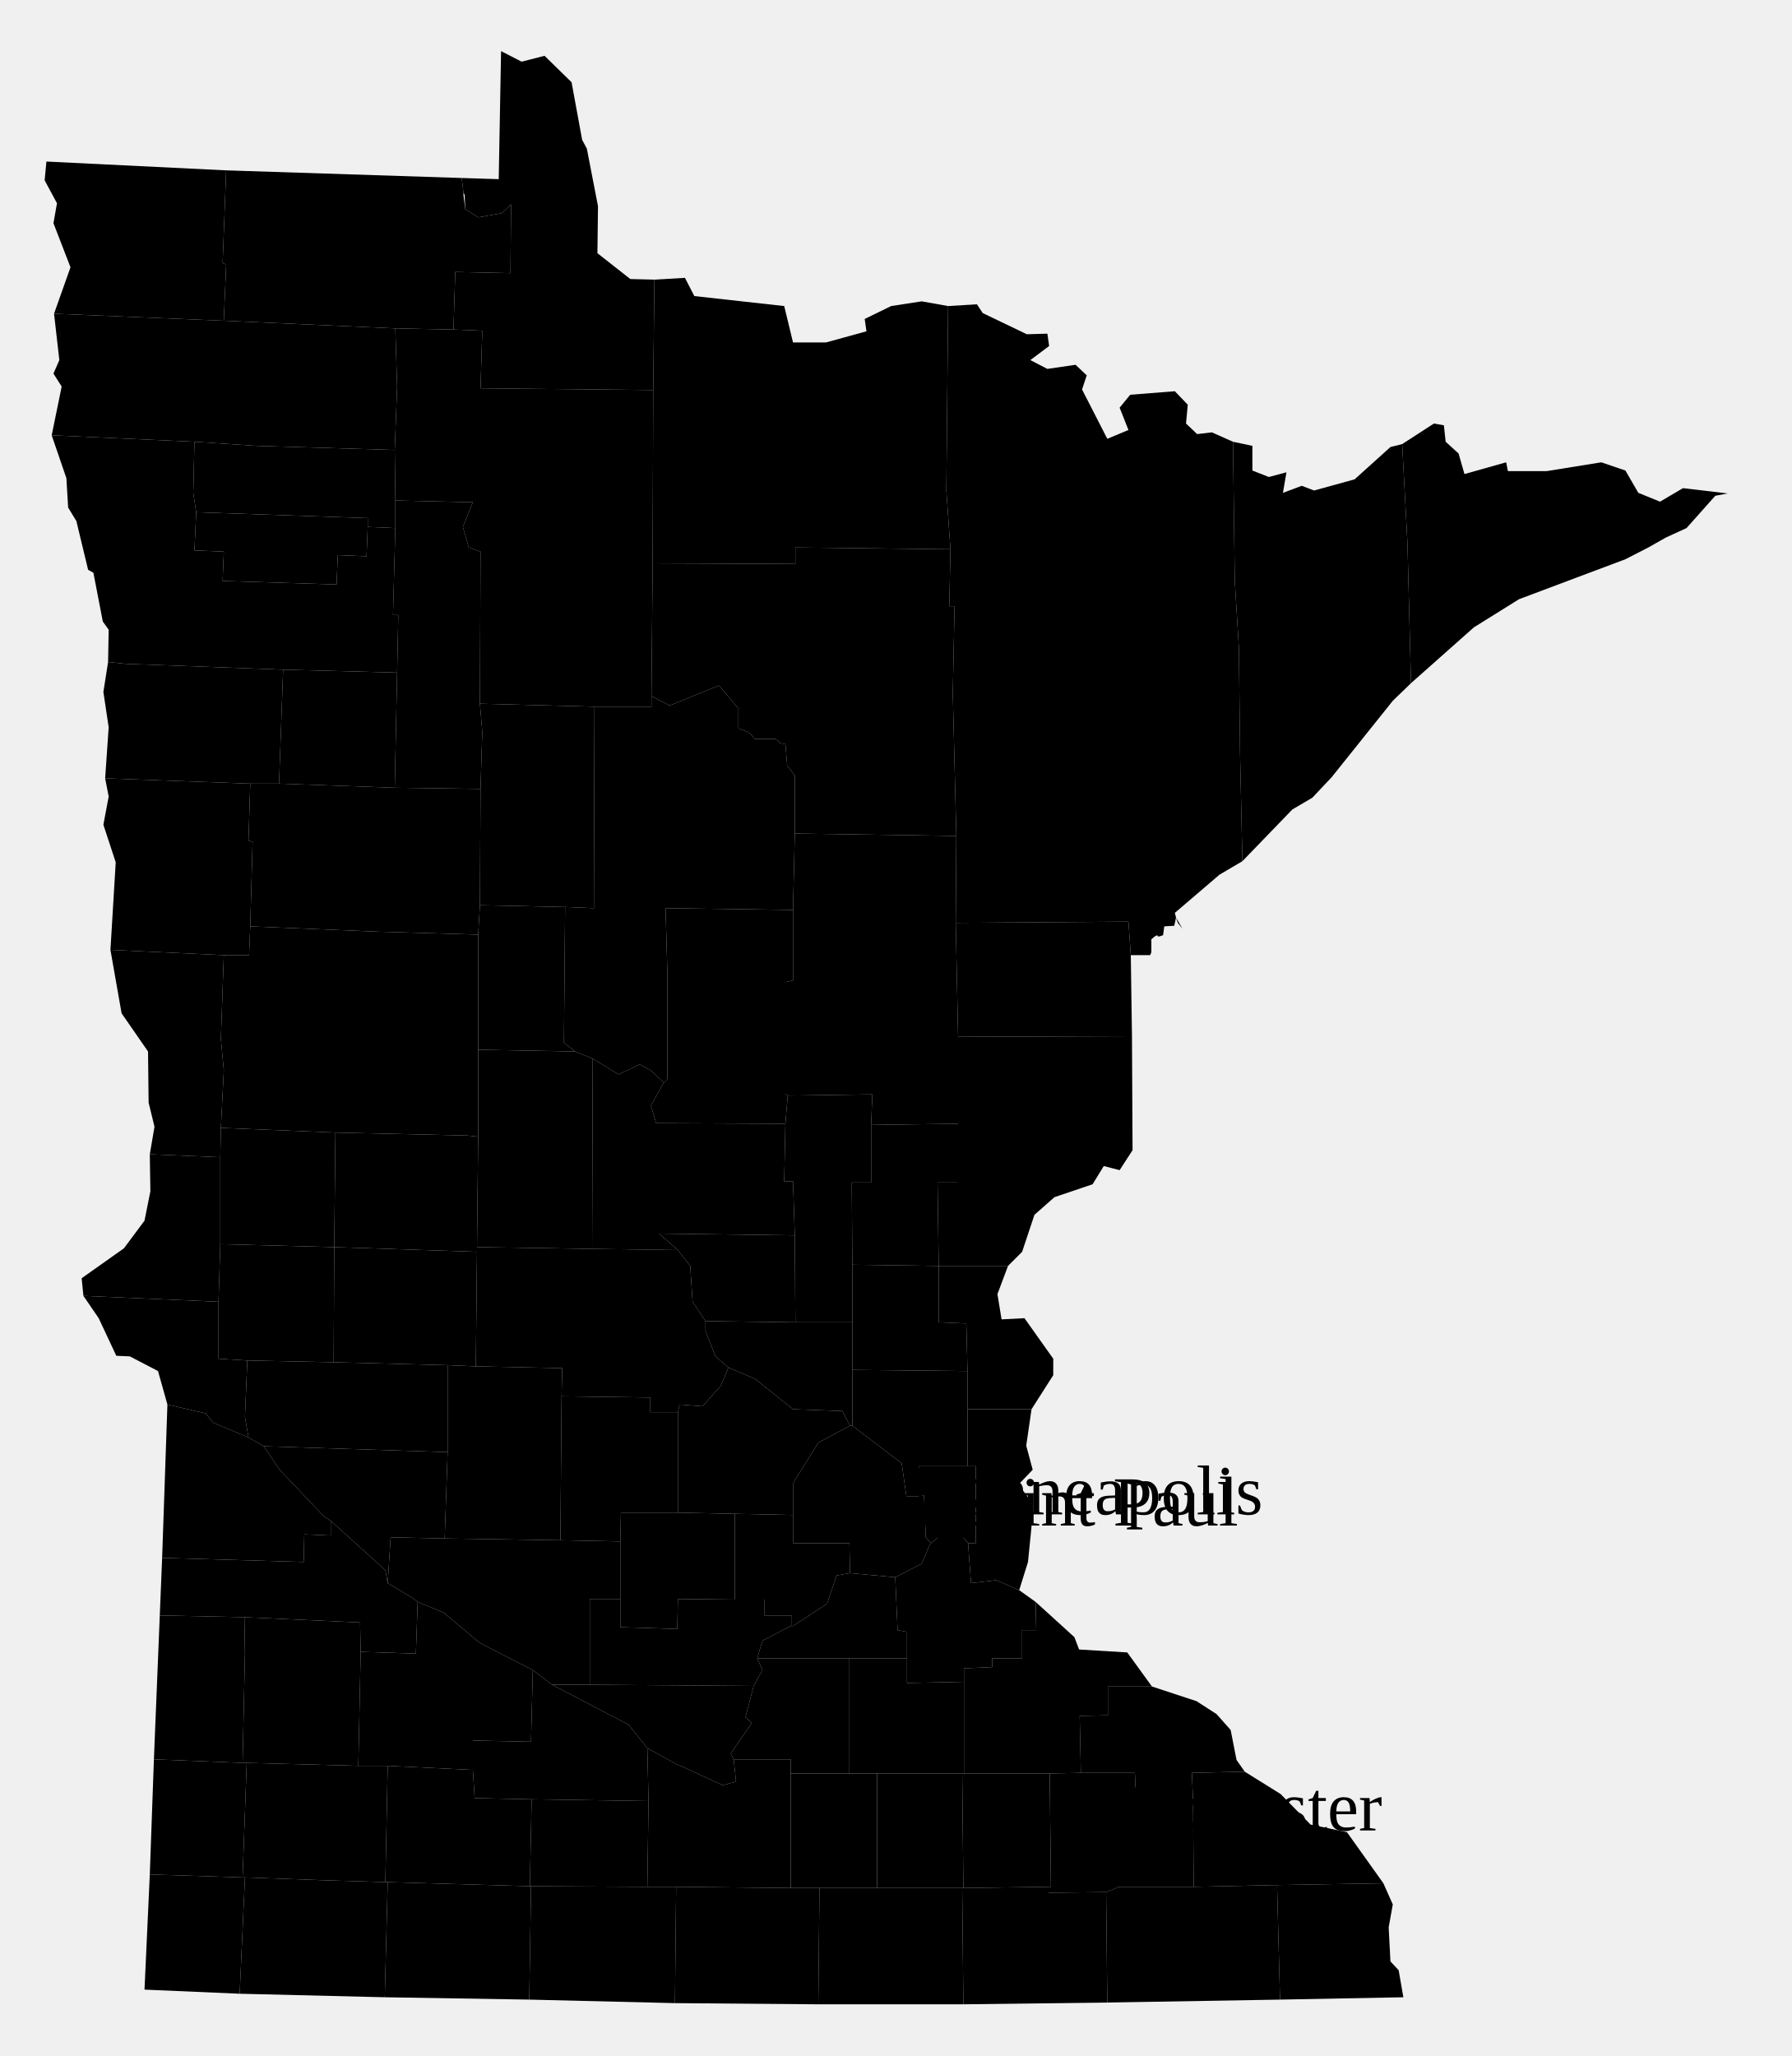
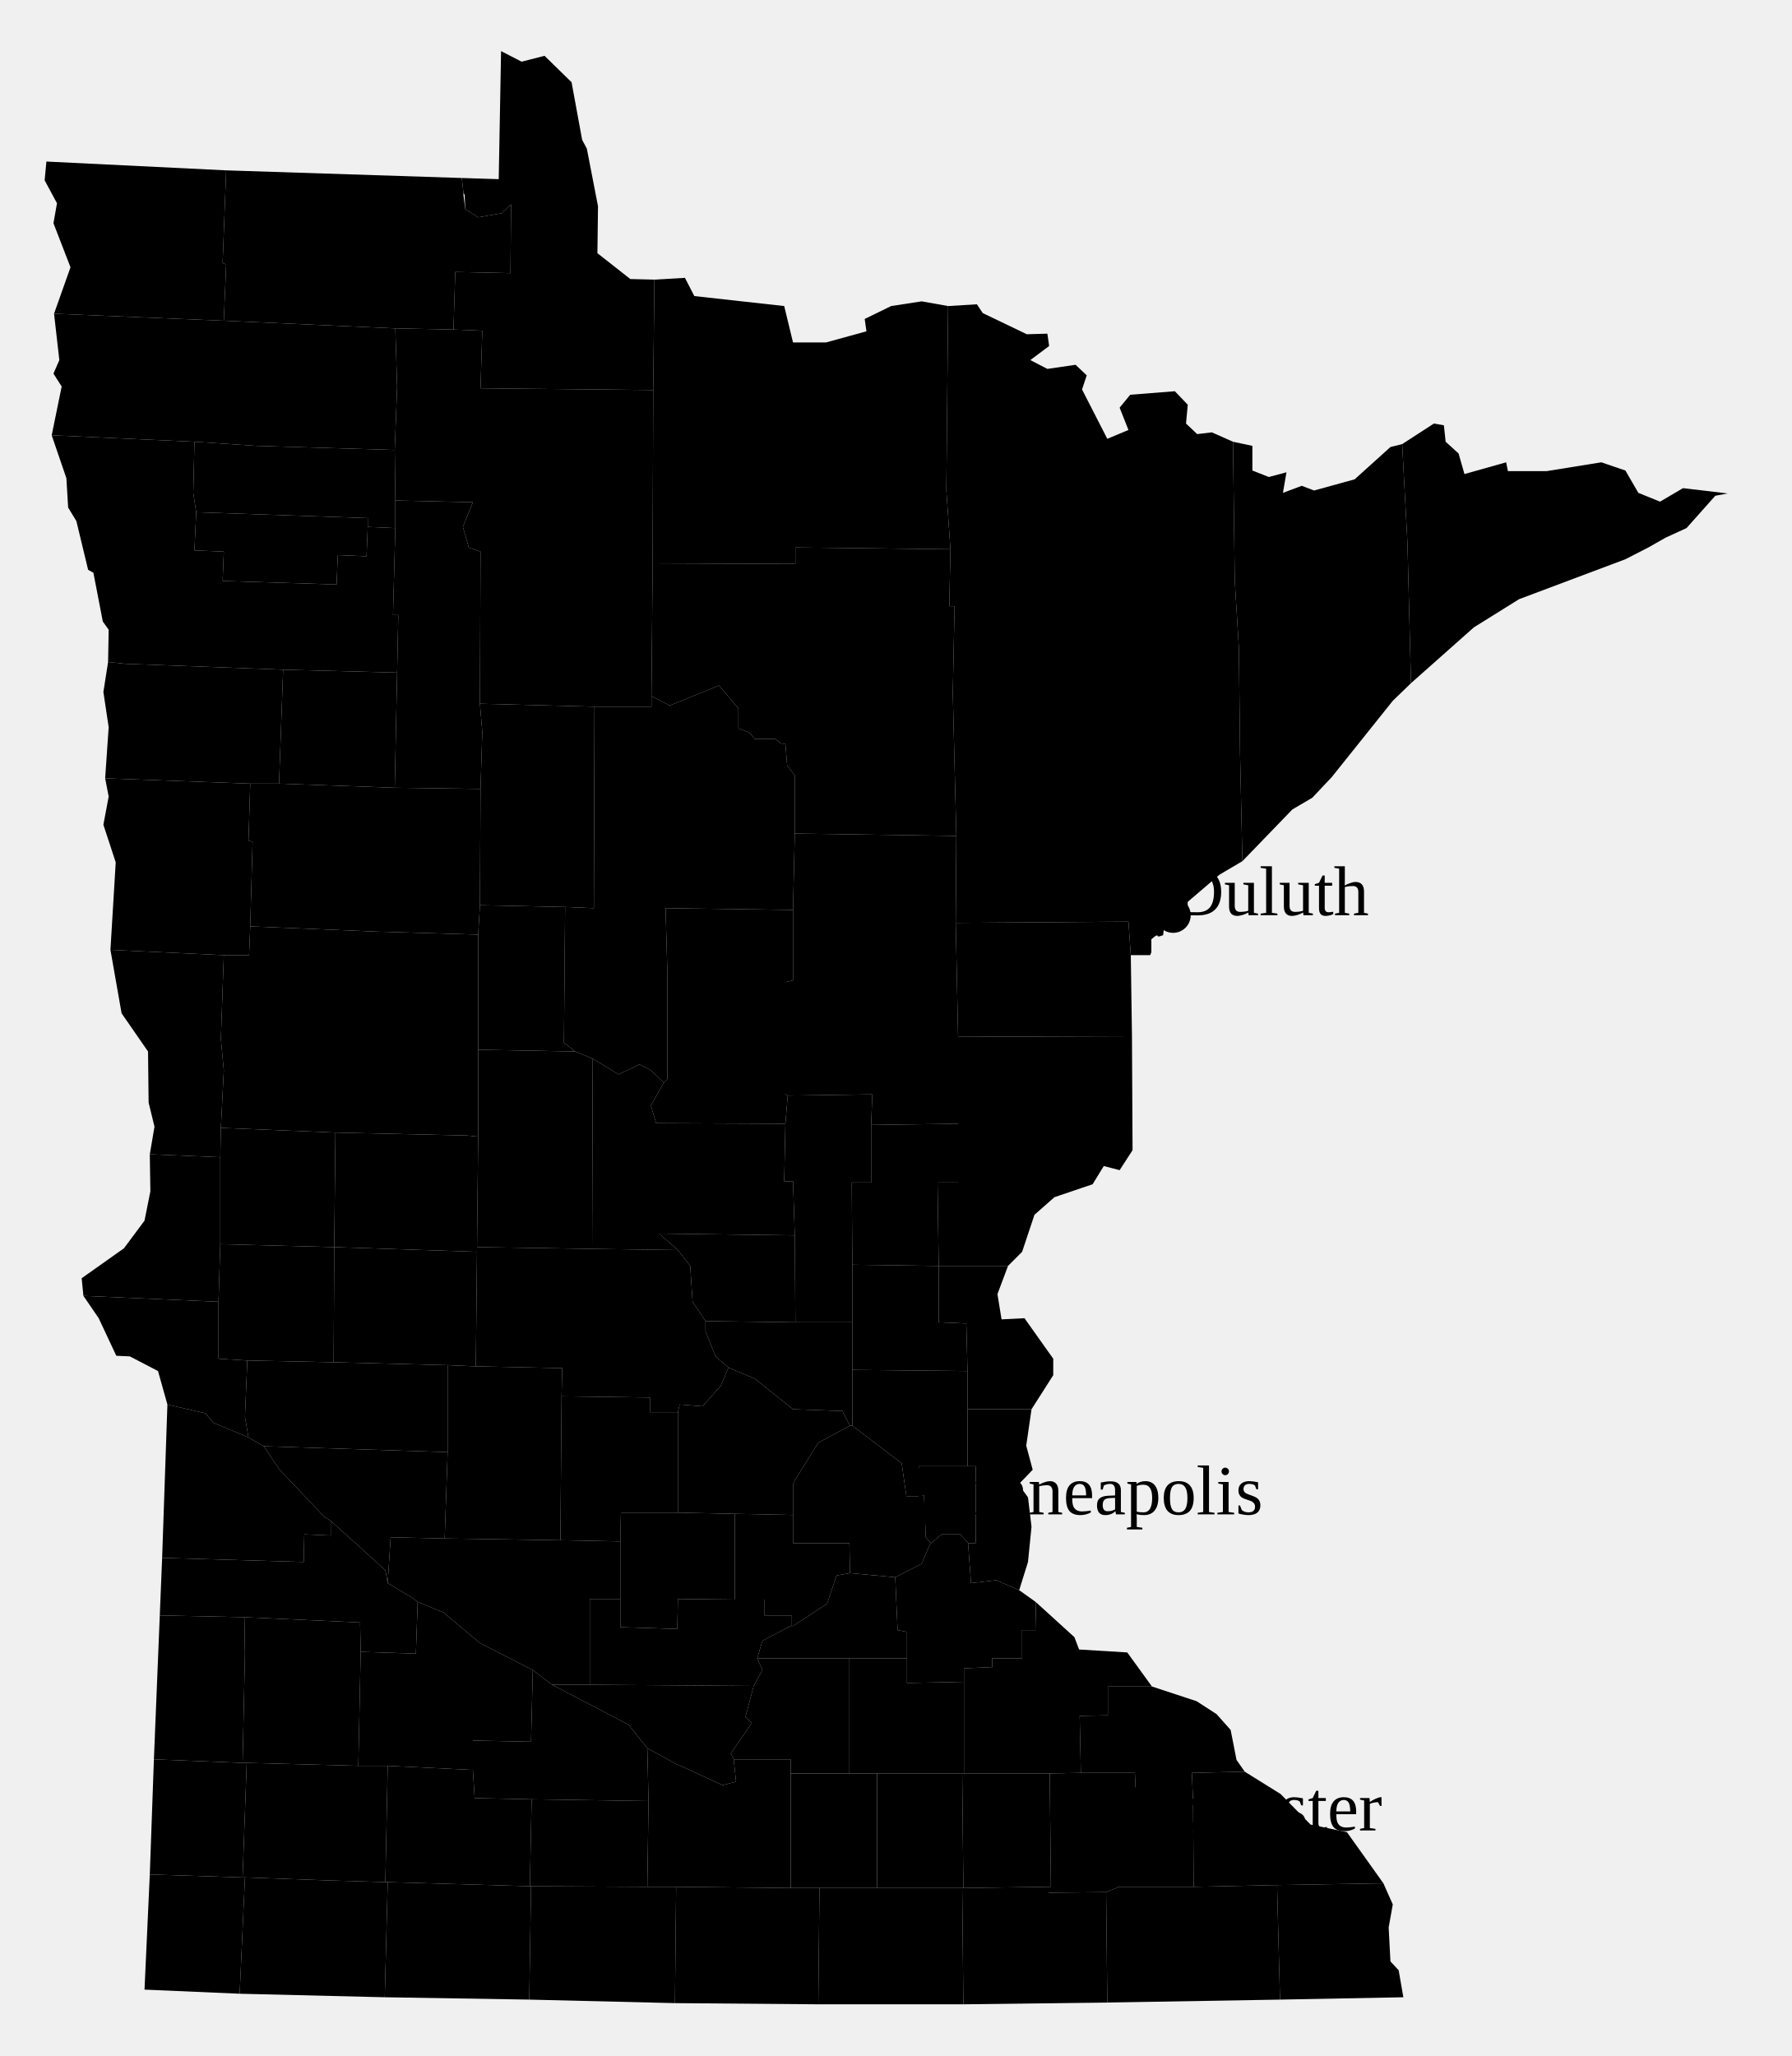
<svg xmlns="http://www.w3.org/2000/svg" version="1.1" width="305" height="350" viewBox="0 0 305 350">
  <defs>
    <pattern id="pattern-no-results" width="50" height="50" patternUnits="userSpaceOnUse">
      <rect width="50" height="50" fill="#ddd" />
      <path d="M-5,5L5,-5M-5,55L55,-5M45,55L55,45" stroke-width="10" stroke="#ffffff" />
    </pattern>
  </defs>
  <g class="counties" transform="scale(0.1)">
    <path data-fips-int="27001" data-name="Aitkin County" d="M1353,1419l275,4 -1,148 4,194 0,148 -148,2 2,-52 -144,2 -4,-3 0,-190 13,-3 0,-120Z" />
    <path data-fips-int="27003" data-name="Anoka County" d="M1647,2334l0,65 0,97 -83,0 0,51 -21,0 -8,-56 -84,-64 0,-95Z" />
    <path data-fips-int="27005" data-name="Becker County" d="M818,1343l-1,198 -3,50 -171,-5 -217,-9 4,-144 -7,-2 3,-97 49,0 197,7Z" />
    <path data-fips-int="27007" data-name="Beltrami County" d="M1112,664l-1,295 -2,226 0,18 -97,0 -195,-5 1,-259 -20,-7 -10,-35 17,-42 -132,-3 -1,-86 4,-108 -3,-99 99,2 49,2 -3,98Z" />
    <path data-fips-int="27009" data-name="Benton County" d="M1353,2103l1,148 -153,-2 -22,-33 -4,-61 -21,-27 -32,-28Z" />
    <path data-fips-int="27011" data-name="Big Stone County" d="M142,2206l230,10 0,97 49,3 -4,96 6,35 -60,-25 -13,-16 -65,-15 -16,-57 -48,-25 -23,-1 -30,-64Z" />
    <path data-fips-int="27013" data-name="Blue Earth County" d="M1153,3004l10,4 67,31 23,-6 -4,-38 97,0 0,24 0,195 -195,-2 -49,0 2,-146 -2,-90Z" />
    <path data-fips-int="27015" data-name="Brown County" d="M940,2868l130,68 32,40 2,90 -199,-3 -97,-2 -3,-48 0,-50 99,2 3,-122Z" />
    <path data-fips-int="27017" data-name="Carlton County" d="M1925,1626l2,138 -296,1 -4,-194 294,-2Z" />
    <path data-fips-int="27019" data-name="Carver County" d="M1350,2579l0,48 96,0 1,51 -23,4 -16,48 -58,38 -2,0 0,-18 -47,0 0,-27 -50,0 0,-146Z" />
    <path data-fips-int="27021" data-name="Cass County" d="M1273,1246l6,5 6,7 35,0 0,-2 0,2 4,3 4,4 5,1 4,0 3,37 13,17 0,99 -3,130 -217,-3 3,106 0,185 -6,6 -22,-21 -19,-10 -36,17 -44,-27 -30,-12 -19,-15 2,-231 49,2 1,-343 97,0 0,-18 31,16 84,-34 33,39 0,34Z" />
    <path data-fips-int="27023" data-name="Chippewa County" d="M762,2472l-5,147 -92,-2 -5,78 -4,-22 -93,-84 -11,-7 -76,-80 -27,-40Z" />
    <path data-fips-int="27025" data-name="Chisago County" d="M1716,2155l-18,48 7,43 39,-2 49,69 0,28 -37,58 -109,0 0,-65 -2,-81 -47,-2 0,-96Z" />
    <path data-fips-int="27027" data-name="Clay County" d="M426,1334l-3,97 7,2 -4,144 -2,49 -43,0 -193,-9 9,-149 -21,-64 9,-48 -6,-31Z" />
    <path data-fips-int="27029" data-name="Clearwater County" d="M817,1198l4,48 -3,97 -146,-2 4,-196 2,-98 -9,0 4,-148 0,-47 132,3 -17,42 10,35 20,7Z" />
    <path data-fips-int="27033" data-name="Cottonwood County" d="M805,3013l3,48 97,2 -3,148 -242,-7 -4,0 4,-198Z" />
    <path data-fips-int="27035" data-name="Crow Wing County" d="M1350,1549l0,120 -13,3 0,190 4,3 -4,48 -220,-1 -9,-30 22,-39 6,-6 0,-185 -3,-106Z" />
    <path data-fips-int="27037" data-name="Dakota County" d="M1648,2627l5,68 43,-5 39,17 28,20 1,48 -24,0 0,48 -51,0 0,15 -48,2 0,23 -97,2 0,-42 0,-45 -16,-3 -4,-90 45,-23 14,-33 2,-2 18,-15 32,0Z" />
    <path data-fips-int="27039" data-name="Dodge County" d="M1787,3019l2,193 -4,0 -145,2 -2,-195 3,0Z" />
    <path data-fips-int="27041" data-name="Douglas County" d="M795,1933l19,2 -2,188 0,8 -243,-8 2,-195Z" />
    <path data-fips-int="27043" data-name="Faribault County" d="M1346,3214l49,0 -2,198 -244,-2 2,-198Z" />
    <path data-fips-int="27045" data-name="Fillmore County" d="M2032,3212l142,-3 5,195 -294,5 -2,-188 22,-9Z" />
    <path data-fips-int="27047" data-name="Freeborn County" d="M1638,3214l2,198 -247,0 2,-198 98,0Z" />
    <path data-fips-int="27049" data-name="Goodhue County" d="M1961,2871l-75,0 0,49 -48,1 2,97 -53,1 -146,0 0,-156 0,-23 48,-2 0,-15 51,0 0,-48 24,0 -1,-48 66,60 8,21 82,5Z" />
    <path data-fips-int="27051" data-name="Grant County" d="M571,1928l-2,195 -194,-5 0,-148 1,-50Z" />
    <path data-fips-int="27053" data-name="Hennepin County" d="M1447,2427l4,0 84,64 8,56 21,0 9,-2 3,72 9,10 -2,2 -14,33 -45,23 -77,-7 -1,-51 -96,0 0,-48 0,-52 3,-7 40,-64 54,-29Z" />
    <path data-fips-int="27055" data-name="Houston County" d="M2355,3206l16,36 -7,39 3,58 14,15 8,46 -210,4 -5,-195Z" />
    <path data-fips-int="27057" data-name="Hubbard County" d="M1012,1203l-1,343 -49,-2 -145,-3 1,-198 3,-97 -4,-48Z" />
    <path data-fips-int="27059" data-name="Isanti County" d="M1598,2155l0,96 47,2 2,81 -196,-2 0,-81 0,-98Z" />
    <path data-fips-int="27061" data-name="Itasca County" d="M1618,935l-2,97 9,0 -3,148 6,243 -275,-4 0,-99 -13,-17 -3,-37 -4,0 -5,-1 -4,-4 -4,-3 0,-2 0,2 -35,0 -6,-7 -6,-5 -16,-6 0,-34 -33,-39 -84,34 -31,-16 2,-226 243,1 0,-28Z" />
    <path data-fips-int="27063" data-name="Jackson County" d="M902,3211l2,0 -3,193 -246,-4 5,-196Z" />
    <path data-fips-int="27065" data-name="Kanabec County" d="M1631,1913l0,100 -35,0 2,142 -147,-2 -1,-140 33,0 0,-98Z" />
    <path data-fips-int="27067" data-name="Kandiyohi County" d="M956,2377l-2,245 -197,-3 5,-147 0,-148 48,2 147,3Z" />
    <path data-fips-int="27069" data-name="Kittson County" d="M385,290l-6,158 6,2 -4,96 -289,-12 28,-79 -29,-75 6,-34 -21,-39 3,-32Z" />
    <path data-fips-int="27071" data-name="Koochiching County" d="M1614,521l-3,314 7,100 -264,-3 0,28 -243,-1 1,-295 2,-188 52,-3 16,31 153,17 15,62 56,0 69,-19 -3,-21 45,-22 52,-8Z" />
    <path data-fips-int="27073" data-name="Lac qui Parle County" d="M350,2406l13,16 60,25 26,15 27,40 76,80 11,7 0,25 -45,-2 -1,47 -241,-7 9,-261Z" />
    <path data-fips-int="27075" data-name="Lake County" d="M2387,756l9,169 6,238 -31,30 -104,130 -33,35 -34,20 -85,88 -4,-183 -2,-180 -7,-114 -3,-237 33,7 0,42 28,11 30,-8 -6,35 32,-12 21,8 69,-19 61,-55Z" />
    <path data-fips-int="27077" data-name="Lake of the Woods County" d="M791,332l-2,-4 -3,-25 63,2 4,-218 35,18 39,-10 46,45 18,98 8,15 19,98 -1,80 56,44 41,1 -2,188 -294,-3 3,-98 -49,-2 3,-98 94,2 1,-117 -16,15 -40,7 -22,-14Z" />
    <path data-fips-int="27079" data-name="Le Sueur County" d="M1446,2823l0,196 -100,0 0,-24 -97,0 -5,-10 36,-52 -11,-10 14,-53 15,-27 -9,-20Z" />
    <path data-fips-int="27081" data-name="Lincoln County" d="M416,2753l1,62 -4,186 -151,-6 10,-245Z" />
    <path data-fips-int="27083" data-name="Lyon County" d="M614,2812l-4,194 -190,-5 -7,0 4,-186 -1,-62 197,9Z" />
    <path data-fips-int="27085" data-name="McLeod County" d="M1154,2575l97,2 0,146 -97,-1 -1,51 -97,-3 0,-48 0,-98 1,-49Z" />
    <path data-fips-int="27087" data-name="Mahnomen County" d="M672,1341l-197,-7 7,-194 194,5Z" />
    <path data-fips-int="27089" data-name="Marshall County" d="M673,559l3,99 -4,108 -235,-7 -106,-7 -243,-11 17,-83 -14,-22 10,-23 -9,-79 289,12Z" />
    <path data-fips-int="27091" data-name="Martin County" d="M1102,3212l49,0 -2,198 -248,-6 3,-193Z" />
    <path data-fips-int="27093" data-name="Meeker County" d="M1154,2404l0,171 -97,0 -1,49 -102,-2 2,-245 151,2 0,25Z" />
    <path data-fips-int="27095" data-name="Mille Lacs County" d="M1483,1915l0,98 -33,0 1,140 0,98 -97,0 -1,-148 -3,-92 -15,0 2,-98 4,-48 144,-2Z" />
    <path data-fips-int="27097" data-name="Morrison County" d="M1108,1822l22,21 -22,39 9,30 220,1 -2,98 15,0 3,92 -231,-3 32,28 -146,-2 1,-324 44,27 36,-17Z" />
    <path data-fips-int="27099" data-name="Mower County" d="M1785,3212l0,10 98,-1 2,188 -245,3 -2,-198 2,0Z" />
    <path data-fips-int="27101" data-name="Murray County" d="M610,3006l50,0 -4,198 -100,-3 -139,-5 -4,0 7,-195Z" />
    <path data-fips-int="27103" data-name="Nicollet County" d="M1249,2995l4,38 -23,6 -67,-31 -10,-4 -51,-28 -32,-40 -130,-68 64,0 279,2 -14,53 11,10 -36,52Z" />
    <path data-fips-int="27105" data-name="Nobles County" d="M556,3201l100,3 4,0 -5,196 -247,-6 9,-198Z" />
    <path data-fips-int="27107" data-name="Norman County" d="M184,1127l29,3 269,10 -7,194 -49,0 -247,-9 6,-87 -9,-60Z" />
    <path data-fips-int="27109" data-name="Olmsted County" d="M1840,3018l92,0 2,48 97,0 1,146 -127,0 -22,9 -98,1 0,-10 4,0 -2,-193Z" />
    <path data-fips-int="27111" data-name="Otter Tail County" d="M814,1591l0,196 0,148 -19,-2 -224,-5 -195,-8 5,-98 -5,-53 5,-143 43,0 2,-49 217,9Z" />
    <path data-fips-int="27113" data-name="Pennington County" d="M672,766l1,86 0,47 -47,-2 0,-15 -292,-10 -5,-33 2,-87 106,7Z" />
    <path data-fips-int="27115" data-name="Pine County" d="M1927,1764l1,194 -22,34 -27,-7 -19,31 -65,22 -34,30 -21,63 -24,24 -118,0 -2,-142 35,0 0,-100 0,-148Z" />
    <path data-fips-int="27117" data-name="Pipestone County" d="M413,3001l7,0 -7,195 -158,-5 7,-196Z" />
    <path data-fips-int="27119" data-name="Polk County" d="M331,752l-2,87 5,33 -3,65 50,2 -2,50 194,6 2,-50 49,2 2,-50 47,2 -4,148 9,0 -2,98 -194,-5 -269,-10 -29,-3 1,-55 -10,-14 -16,-83 -9,-5 -20,-83 -14,-23 -3,-50 -25,-73Z" />
    <path data-fips-int="27121" data-name="Pope County" d="M812,2131l-2,195 -48,-2 -194,-5 1,-196Z" />
    <path data-fips-int="27123" data-name="Ramsey County" d="M1647,2496l14,0 0,131 -13,0 -13,-15 -32,0 -18,15 -9,-10 -3,-72 -9,2 0,-51Z" />
    <path data-fips-int="27125" data-name="Red Lake County" d="M626,897l-2,50 -49,-2 -2,50 -194,-6 2,-50 -50,-2 3,-65 292,10Z" />
    <path data-fips-int="27127" data-name="Redwood County" d="M817,2797l90,46 -3,122 -99,-2 0,50 -145,-7 -50,0 4,-194 94,3 3,-88 44,18Z" />
    <path data-fips-int="27129" data-name="Renville County" d="M954,2622l102,2 0,98 -2,0 -50,0 0,146 -64,0 -33,-25 -90,-46 -62,-52 -44,-18 -9,-7 -42,-25 5,-78 92,2Z" />
    <path data-fips-int="27131" data-name="Rice County" d="M1544,2823l0,42 97,-2 0,156 -3,0 -145,0 -47,0 0,-196Z" />
    <path data-fips-int="27133" data-name="Rock County" d="M413,3196l4,0 -9,198 -162,-7 9,-196Z" />
    <path data-fips-int="27135" data-name="Roseau County" d="M789,332l3,24 22,14 40,-7 16,-15 -1,117 -94,-2 -3,98 -99,-2 -292,-13 4,-96 -6,-2 6,-158 401,13 3,25Z" />
    <path data-fips-int="27137" data-name="Saint Louis County" d="M2099,752l3,237 7,114 2,180 4,183 -39,23 -76,65 2,8 11,19 13,16 5,2 -5,-2 -13,-16 -8,-10 -3,-9 -3,14 -1,0 -16,1 -2,15 -6,2 -3,0 -1,-2 -4,2 -6,5 0,2 0,20 -2,5 -33,0 -4,-57 -294,2 1,-148 -6,-243 3,-148 -9,0 2,-97 -7,-100 3,-314 49,-3 10,15 75,36 35,-1 3,21 -32,24 29,15 48,-7 19,18 -8,24 43,84 36,-15 -15,-38 18,-22 76,-6 22,23 -3,32 19,18 25,-3Z" />
    <path data-fips-int="27139" data-name="Scott County" d="M1524,2685l4,90 16,3 0,45 -98,0 -157,0 9,-30 48,-25 4,0 -4,0 2,0 2,0 58,-38 16,-48 23,-4Z" />
    <path data-fips-int="27141" data-name="Sherburne County" d="M1354,2251l97,0 0,81 0,95 -4,0 -13,-25 -84,-3 -65,-52 -45,-19 -22,-19 -17,-43 0,-17Z" />
    <path data-fips-int="27143" data-name="Sibley County" d="M1251,2723l50,0 0,27 47,0 0,18 -2,0 4,0 -4,0 -48,25 -9,30 9,20 -15,27 -279,-2 0,-146 50,0 2,0 0,48 97,3 1,-51Z" />
    <path data-fips-int="27145" data-name="Stearns County" d="M1154,2128l21,27 4,61 22,33 0,17 17,43 22,19 -13,31 -31,35 -39,-3 -3,13 -47,0 0,-25 -151,-2 1,-48 -147,-3 2,-195 0,-8 196,3Z" />
    <path data-fips-int="27147" data-name="Steele County" d="M1638,3019l2,195 -2,0 -145,0 0,-195Z" />
    <path data-fips-int="27149" data-name="Stevens County" d="M568,2319l-147,-3 -49,-3 0,-97 3,-98 194,5Z" />
    <path data-fips-int="27151" data-name="Swift County" d="M762,2324l0,148 -313,-10 -26,-15 -6,-35 4,-96 147,3Z" />
    <path data-fips-int="27153" data-name="Todd County" d="M979,1790l30,12 -1,324 -196,-3 2,-188 0,-148Z" />
    <path data-fips-int="27155" data-name="Traverse County" d="M375,1970l0,148 -3,98 -230,-10 -3,-30 72,-51 35,-47 10,-50 -1,-63Z" />
    <path data-fips-int="27157" data-name="Wabasha County" d="M1961,2871l76,25 34,22 24,27 10,51 14,20 -90,2 2,48 -97,0 -2,-48 -92,0 -2,-97 48,-1 0,-49Z" />
    <path data-fips-int="27159" data-name="Wadena County" d="M962,1544l-2,231 19,15 -165,-3 0,-196 3,-50Z" />
    <path data-fips-int="27161" data-name="Waseca County" d="M1493,3019l0,195 -98,0 -49,0 0,-195 100,0Z" />
    <path data-fips-int="27163" data-name="Washington County" d="M1756,2399l-9,62 11,41 -24,25 16,22 6,50 -6,60 -15,48 -39,-17 -43,5 -5,-68 13,0 0,-131 -14,0 0,-97Z" />
    <path data-fips-int="27165" data-name="Watonwan County" d="M1104,3066l-2,146 -198,-1 -2,0 3,-148Z" />
    <path data-fips-int="27167" data-name="Wilkin County" d="M381,1626l-5,143 5,53 -5,98 -1,50 -120,-5 8,-47 -10,-41 -1,-87 -45,-65 -19,-108Z" />
    <path data-fips-int="27169" data-name="Winona County" d="M2119,3016l61,38 51,52 62,13 62,87 -181,3 -142,3 -1,-146 -2,-48Z" />
    <path data-fips-int="27171" data-name="Wright County" d="M1240,2328l45,19 65,52 84,3 13,25 -54,29 -40,64 -3,7 0,52 -99,-2 -97,-2 0,-171 3,-13 39,3 31,-35Z" />
    <path data-fips-int="27173" data-name="Yellow Medicine County" d="M660,2695l42,25 9,7 -3,88 -94,-3 -1,-50 -197,-9 -144,-3 4,-98 241,7 1,-47 45,2 0,-25 93,84Z" />
    <path data-fips-int="27031" data-name="Cook County" d="M2941,840l-21,4 -49,55 -35,16 -30,17 -39,20 -181,68 -77,48 -107,95 -6,-238 -9,-169 54,-35 17,3 3,28 22,20 10,35 71,-20 3,15 66,0 93,-15 41,14 22,38 37,15 39,-23Z" />
  </g>
  <g class="cities">
    <circle r="3" cx="155.0" cy="257.8" />
    <text x="155.0" y="257.8">Minneapolis</text>
-     <circle r="3" cx="161.8" cy="259.7" />
-     <text x="161.8" y="259.7">Saint Paul</text>
    <circle r="3" cx="187.3" cy="311.6" />
    <text x="187.3" y="311.6">Rochester</text>
+     <circle r="3" cx="199.7" cy="155.8" />
+     <text x="199.7" y="155.8">Duluth</text>
  </g>
</svg>
